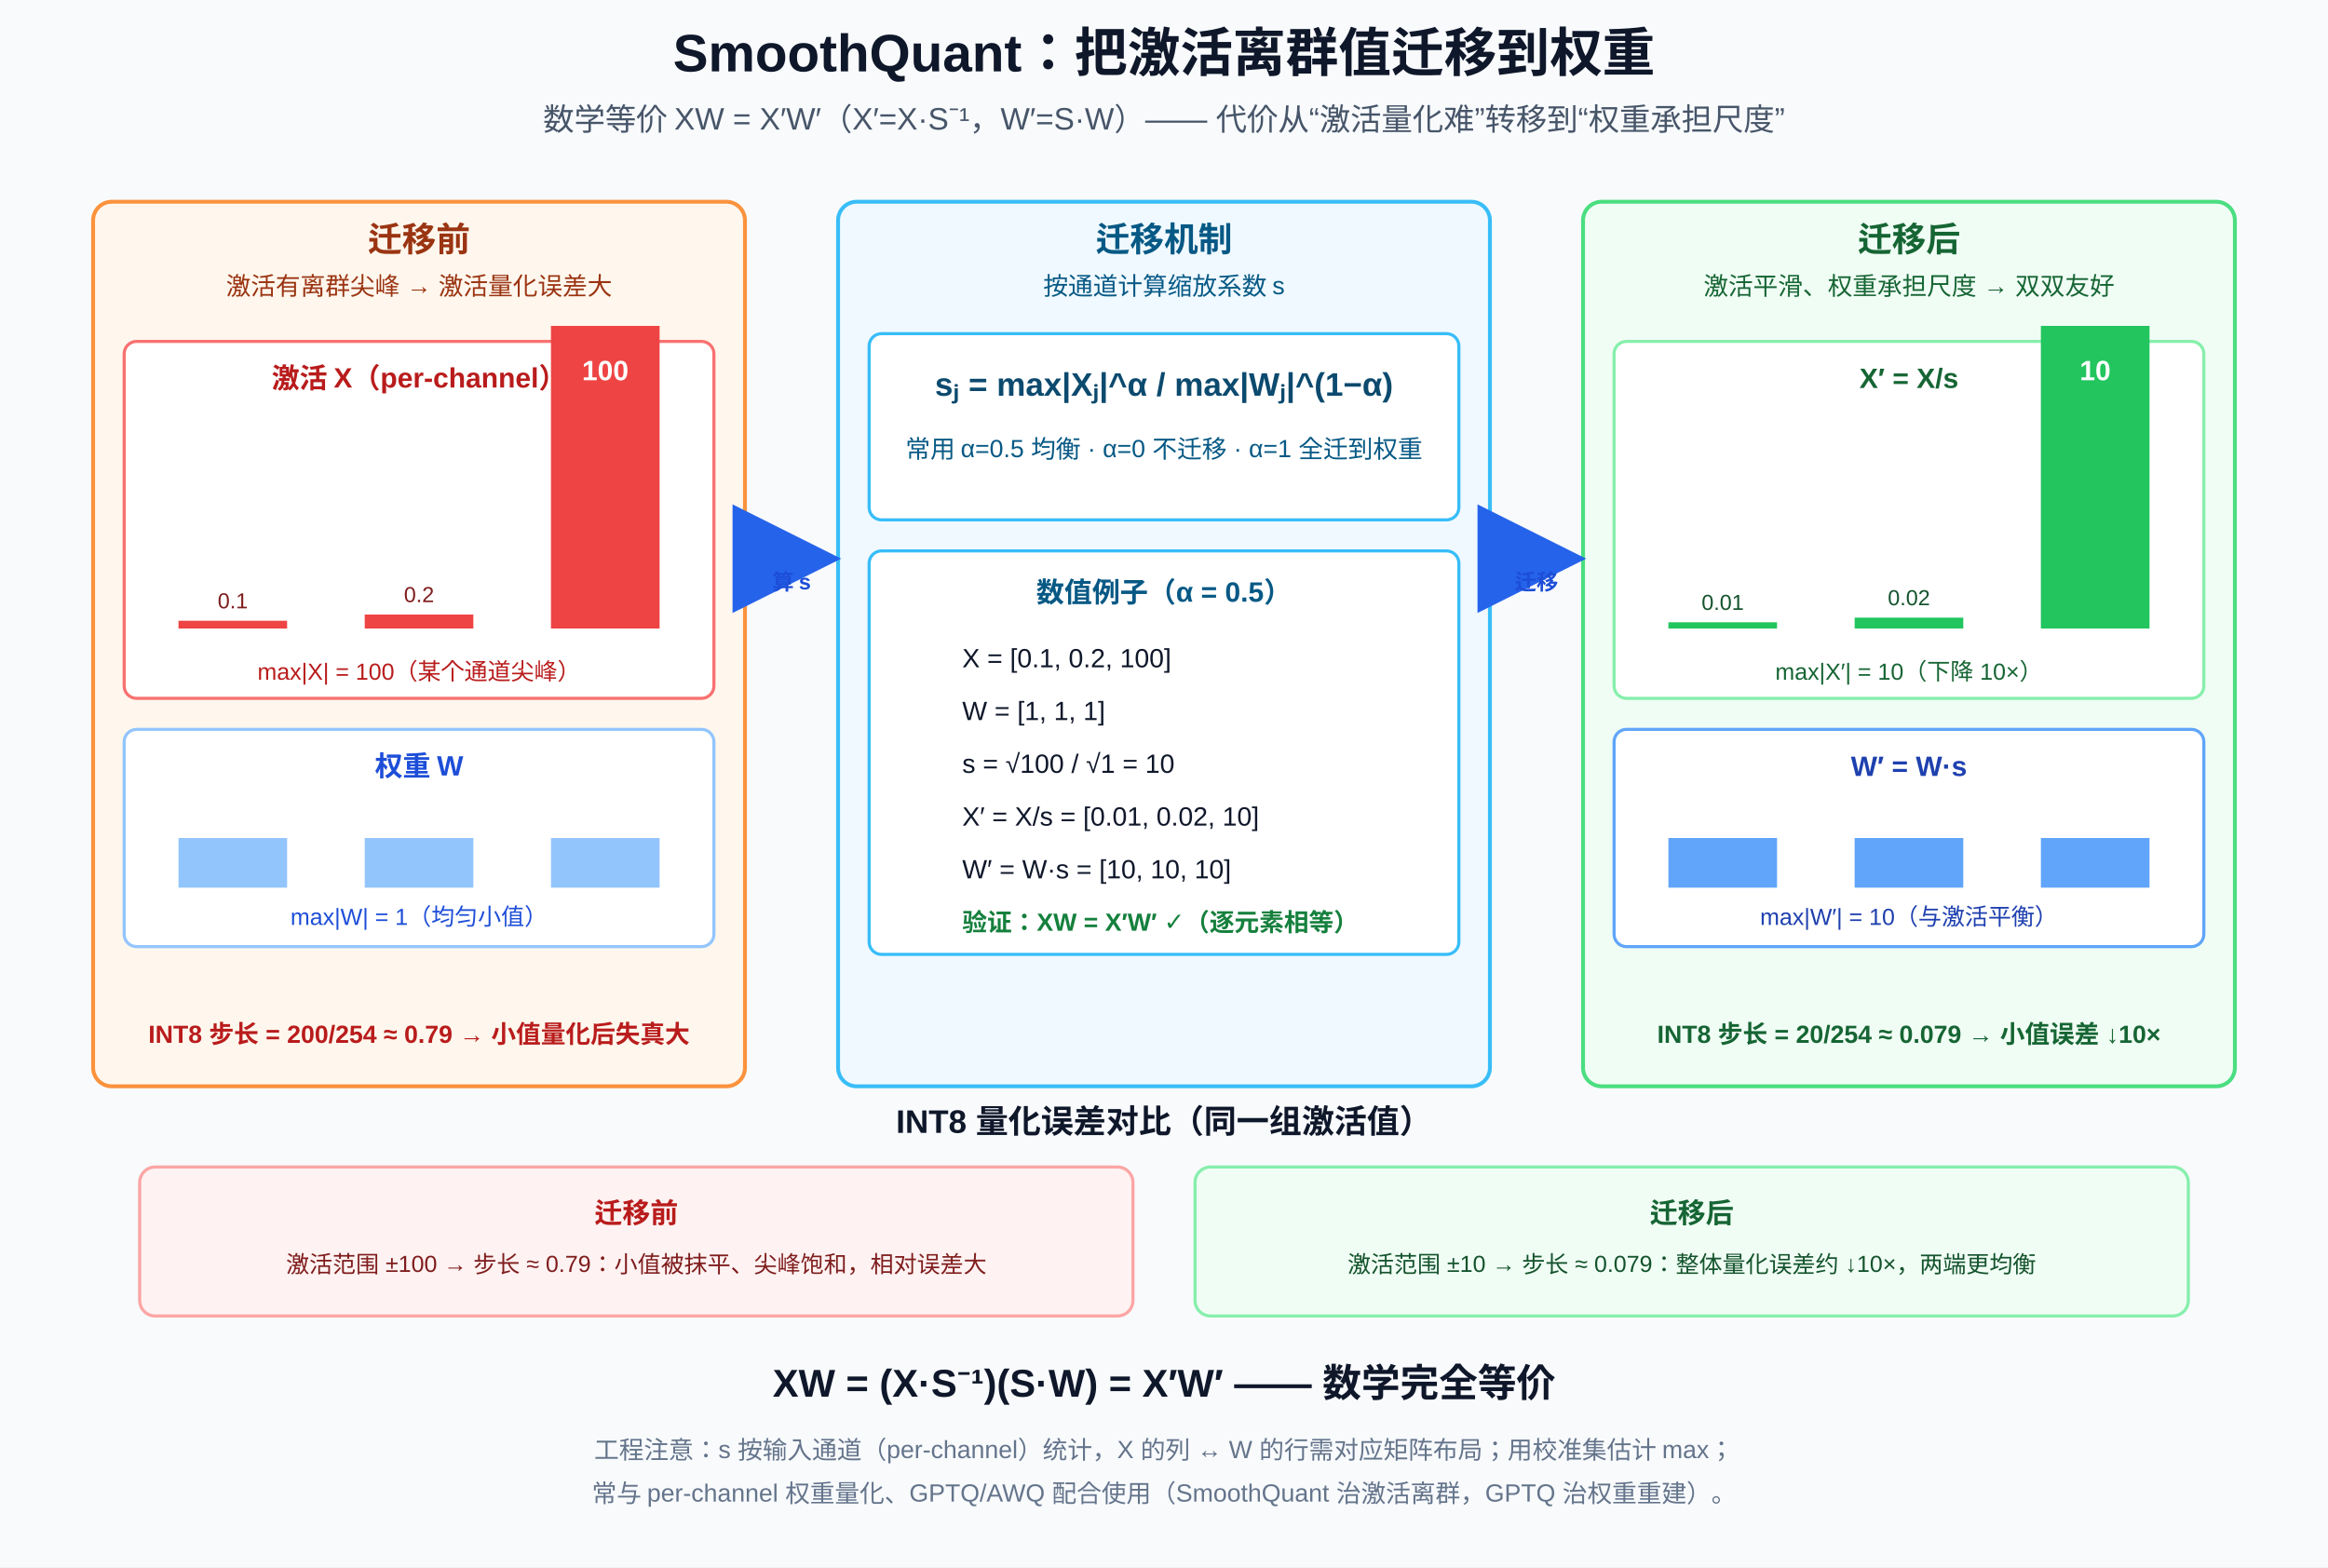
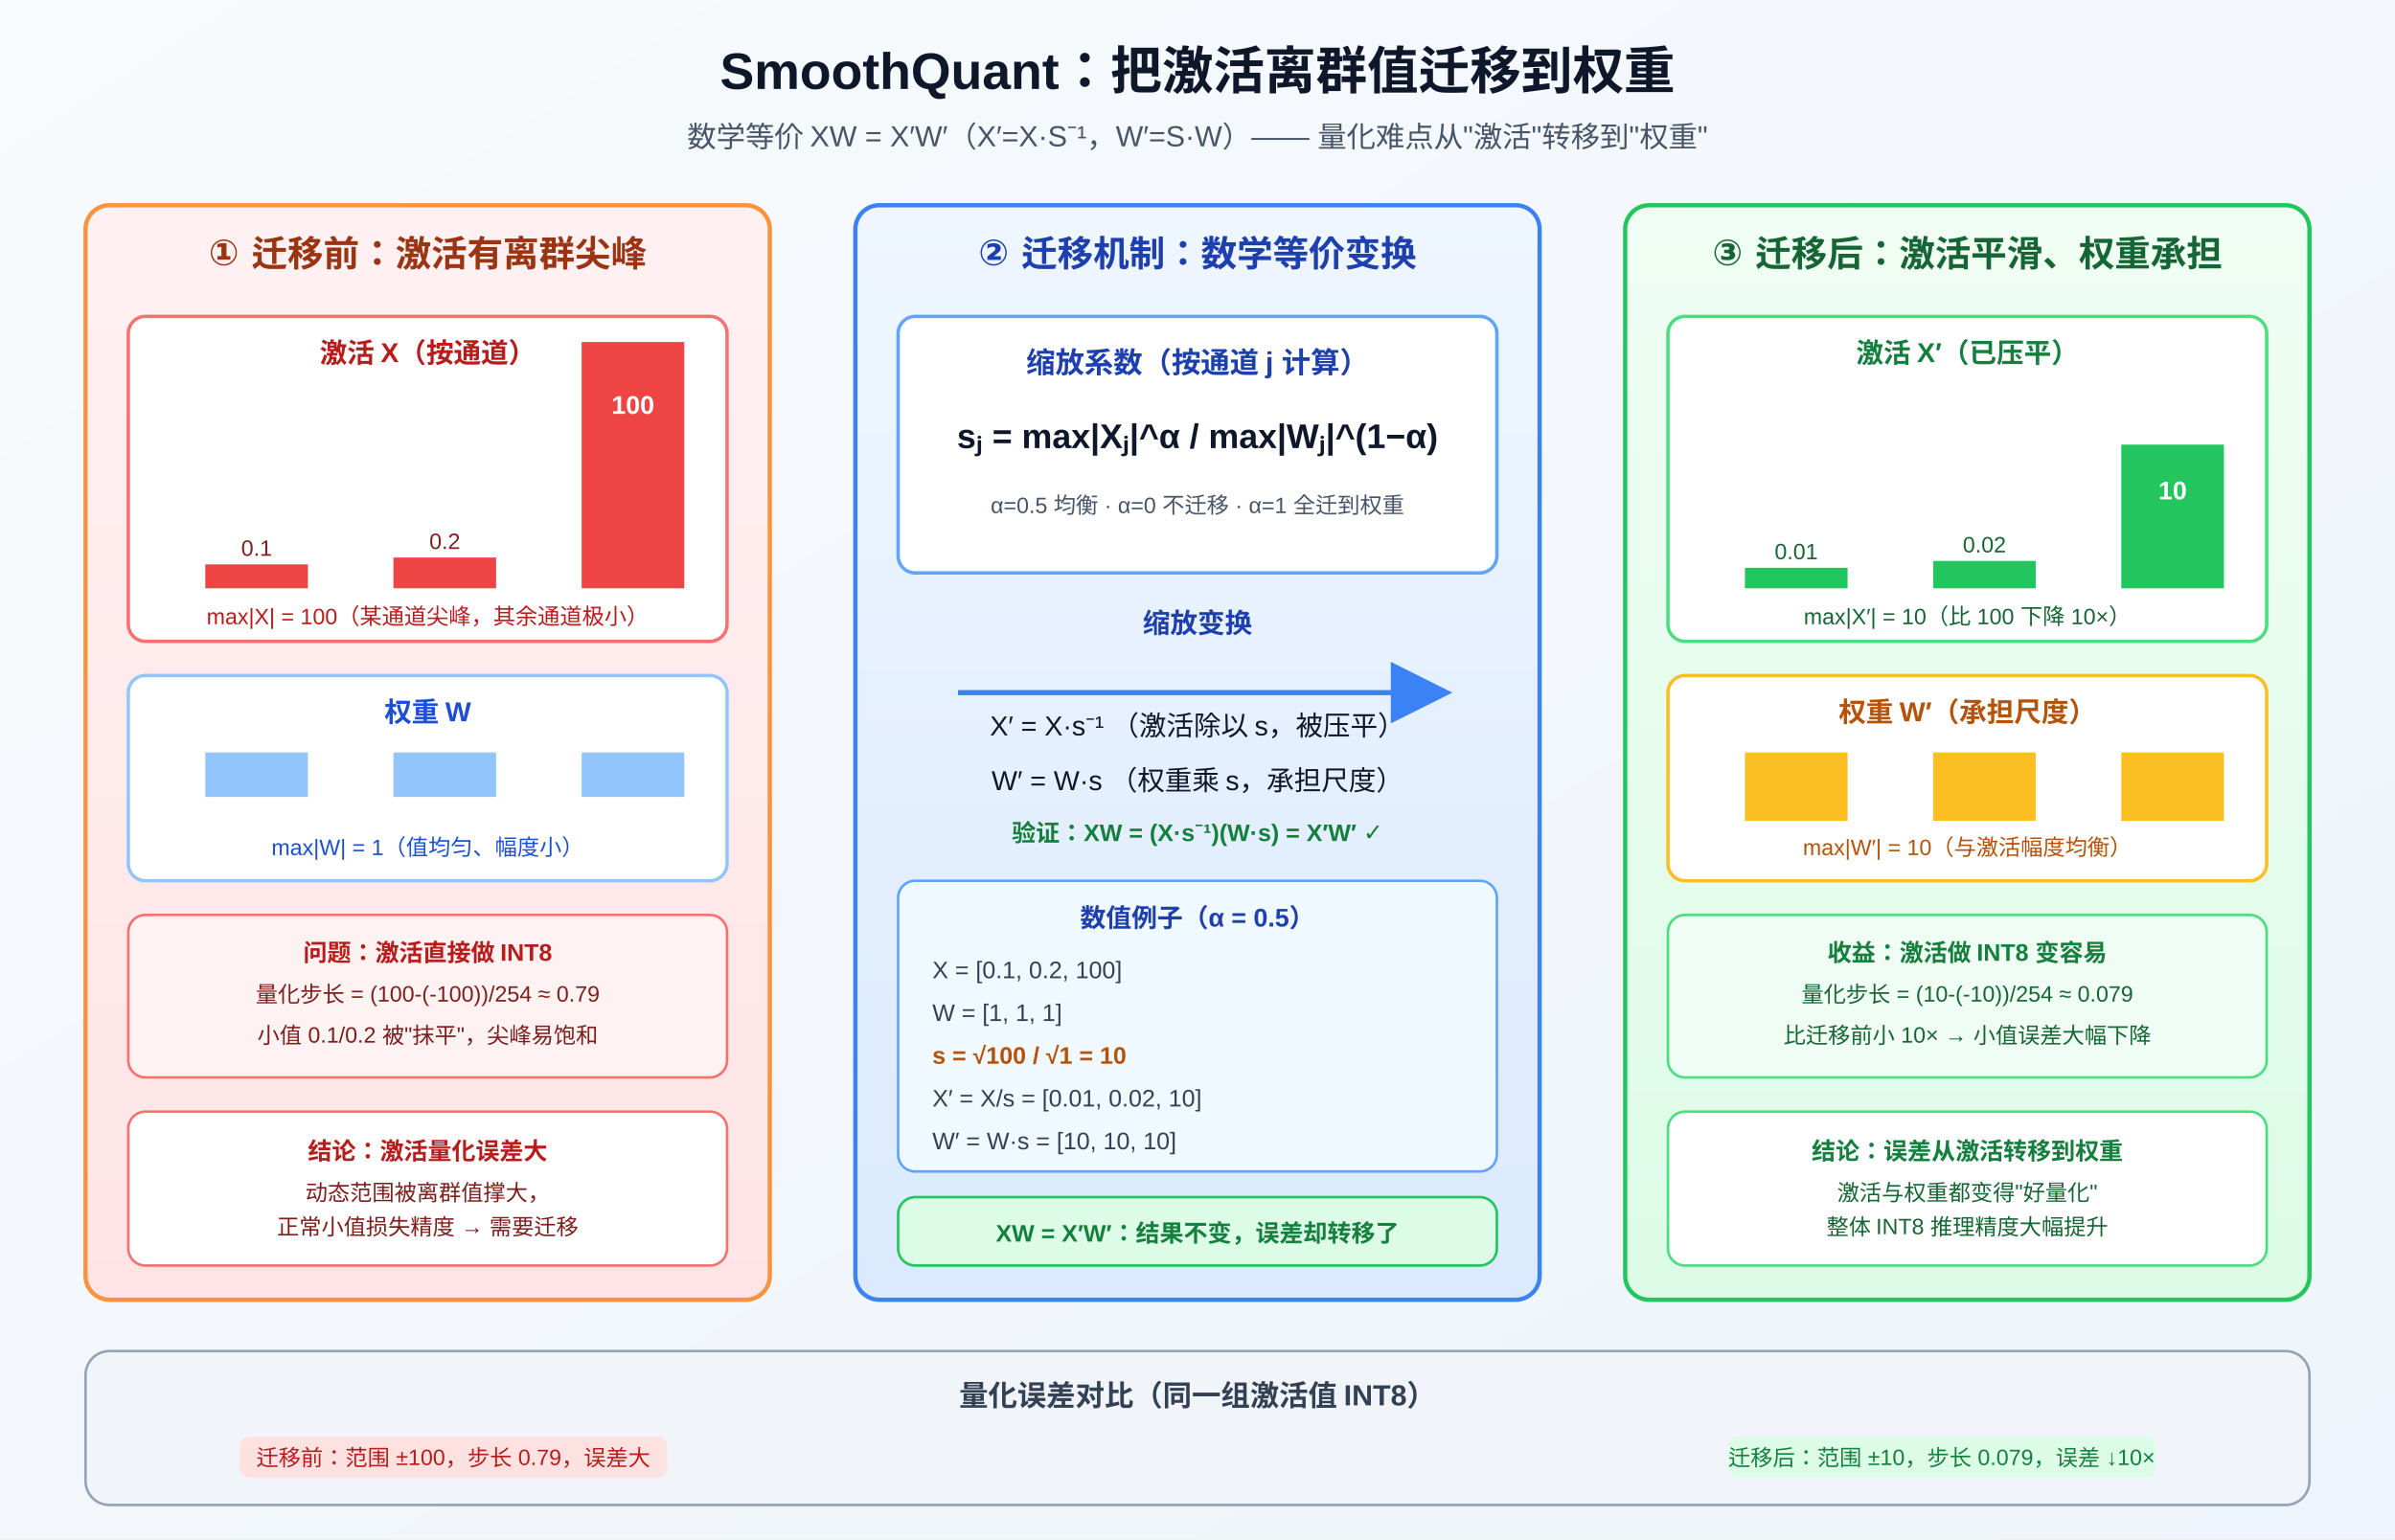
- <svg xmlns="http://www.w3.org/2000/svg" width="1500" height="1010" viewBox="0 0 1500 1010">
-   <rect width="1500" height="1010" fill="#f8fafc" />
-   <g font-family="Microsoft YaHei,PingFang SC,Noto Sans SC,Arial,sans-serif">
-     <text x="750" y="46" text-anchor="middle" font-size="34" font-weight="bold" fill="#0f172a">SmoothQuant：把激活离群值迁移到权重</text>
-     <text x="750" y="84" text-anchor="middle" font-size="20" fill="#475569">数学等价 XW = X′W′（X′=X·S⁻¹，W′=S·W）—— 代价从“激活量化难”转移到“权重承担尺度”</text>
-     <rect x="60" y="130" width="420" height="570" rx="12" fill="#fff7ed" stroke="#fb923c" stroke-width="2.5" />
-     <text x="270" y="162" text-anchor="middle" font-size="22" font-weight="bold" fill="#9a3412">迁移前</text>
-     <text x="270" y="190" text-anchor="middle" font-size="16" fill="#9a3412">激活有离群尖峰 → 激活量化误差大</text>
-     <rect x="80" y="220" width="380" height="230" rx="8" fill="#ffffff" stroke="#f87171" stroke-width="2" />
-     <text x="270" y="250" text-anchor="middle" font-size="18" font-weight="bold" fill="#b91c1c">激活 X（per-channel）</text>
-     <rect x="115" y="400" width="70" height="5" fill="#ef4444" />
-     <text x="150" y="392" text-anchor="middle" font-size="14" fill="#7f1d1d">0.1</text>
-     <rect x="235" y="396" width="70" height="9" fill="#ef4444" />
-     <text x="270" y="388" text-anchor="middle" font-size="14" fill="#7f1d1d">0.2</text>
-     <rect x="355" y="210" width="70" height="195" fill="#ef4444" />
-     <text x="390" y="245" text-anchor="middle" font-size="18" font-weight="bold" fill="#ffffff">100</text>
-     <text x="270" y="438" text-anchor="middle" font-size="15" fill="#b91c1c">max|X| = 100（某个通道尖峰）</text>
-     <rect x="80" y="470" width="380" height="140" rx="8" fill="#ffffff" stroke="#93c5fd" stroke-width="2" />
-     <text x="270" y="500" text-anchor="middle" font-size="18" font-weight="bold" fill="#1d4ed8">权重 W</text>
-     <rect x="115" y="540" width="70" height="32" fill="#93c5fd" />
-     <rect x="235" y="540" width="70" height="32" fill="#93c5fd" />
-     <rect x="355" y="540" width="70" height="32" fill="#93c5fd" />
-     <text x="270" y="596" text-anchor="middle" font-size="15" fill="#1d4ed8">max|W| = 1（均匀小值）</text>
-     <text x="270" y="672" text-anchor="middle" font-size="16" font-weight="bold" fill="#b91c1c">INT8 步长 = 200/254 ≈ 0.79 → 小值量化后失真大</text>
-     <rect x="540" y="130" width="420" height="570" rx="12" fill="#f0f9ff" stroke="#38bdf8" stroke-width="2.5" />
-     <text x="750" y="162" text-anchor="middle" font-size="22" font-weight="bold" fill="#075985">迁移机制</text>
-     <text x="750" y="190" text-anchor="middle" font-size="16" fill="#075985">按通道计算缩放系数 s</text>
-     <rect x="560" y="215" width="380" height="120" rx="8" fill="#ffffff" stroke="#38bdf8" stroke-width="2" />
-     <text x="750" y="255" text-anchor="middle" font-size="21" font-weight="bold" fill="#0c4a6e">sⱼ = max|Xⱼ|^α / max|Wⱼ|^(1−α)</text>
-     <text x="750" y="295" text-anchor="middle" font-size="16" fill="#075985">常用 α=0.5 均衡 · α=0 不迁移 · α=1 全迁到权重</text>
-     <rect x="560" y="355" width="380" height="260" rx="8" fill="#ffffff" stroke="#38bdf8" stroke-width="2" />
-     <text x="750" y="388" text-anchor="middle" font-size="18" font-weight="bold" fill="#075985">数值例子（α = 0.5）</text>
-     <text x="620" y="430" font-size="17" fill="#0f172a">X = [0.1, 0.2, 100]</text>
-     <text x="620" y="464" font-size="17" fill="#0f172a">W = [1, 1, 1]</text>
-     <text x="620" y="498" font-size="17" fill="#0f172a">s = √100 / √1 = 10</text>
-     <text x="620" y="532" font-size="17" fill="#0f172a">X′ = X/s = [0.01, 0.02, 10]</text>
-     <text x="620" y="566" font-size="17" fill="#0f172a">W′ = W·s = [10, 10, 10]</text>
-     <text x="620" y="600" font-size="16" font-weight="bold" fill="#15803d">验证：XW = X′W′ ✓（逐元素相等）</text>
-     <rect x="1020" y="130" width="420" height="570" rx="12" fill="#f0fdf4" stroke="#4ade80" stroke-width="2.5" />
-     <text x="1230" y="162" text-anchor="middle" font-size="22" font-weight="bold" fill="#166534">迁移后</text>
-     <text x="1230" y="190" text-anchor="middle" font-size="16" fill="#166534">激活平滑、权重承担尺度 → 双双友好</text>
-     <rect x="1040" y="220" width="380" height="230" rx="8" fill="#ffffff" stroke="#86efac" stroke-width="2" />
-     <text x="1230" y="250" text-anchor="middle" font-size="18" font-weight="bold" fill="#166534">X′ = X/s</text>
-     <rect x="1075" y="401" width="70" height="4" fill="#22c55e" />
-     <text x="1110" y="393" text-anchor="middle" font-size="14" fill="#14532d">0.01</text>
-     <rect x="1195" y="398" width="70" height="7" fill="#22c55e" />
-     <text x="1230" y="390" text-anchor="middle" font-size="14" fill="#14532d">0.02</text>
-     <rect x="1315" y="210" width="70" height="195" fill="#22c55e" />
-     <text x="1350" y="245" text-anchor="middle" font-size="18" font-weight="bold" fill="#ffffff">10</text>
-     <text x="1230" y="438" text-anchor="middle" font-size="15" fill="#166534">max|X′| = 10（下降 10×）</text>
-     <rect x="1040" y="470" width="380" height="140" rx="8" fill="#ffffff" stroke="#60a5fa" stroke-width="2" />
-     <text x="1230" y="500" text-anchor="middle" font-size="18" font-weight="bold" fill="#1e40af">W′ = W·s</text>
-     <rect x="1075" y="540" width="70" height="32" fill="#60a5fa" />
-     <rect x="1195" y="540" width="70" height="32" fill="#60a5fa" />
-     <rect x="1315" y="540" width="70" height="32" fill="#60a5fa" />
-     <text x="1230" y="596" text-anchor="middle" font-size="15" fill="#1e40af">max|W′| = 10（与激活平衡）</text>
-     <text x="1230" y="672" text-anchor="middle" font-size="16" font-weight="bold" fill="#166534">INT8 步长 = 20/254 ≈ 0.079 → 小值误差 ↓10×</text>
-     <defs>
-       <marker id="ar" markerWidth="14" markerHeight="14" refX="12" refY="7" orient="auto">
-         <path d="M0,0 L14,7 L0,14 Z" fill="#2563eb" />
-       </marker>
-     </defs>
-     <path d="M488 360 L532 360" stroke="#2563eb" stroke-width="5" marker-end="url(#ar)" />
-     <text x="510" y="380" text-anchor="middle" font-size="14" font-weight="bold" fill="#1d4ed8">算 s</text>
-     <path d="M968 360 L1012 360" stroke="#2563eb" stroke-width="5" marker-end="url(#ar)" />
-     <text x="990" y="380" text-anchor="middle" font-size="14" font-weight="bold" fill="#1d4ed8">迁移</text>
-     <text x="750" y="730" text-anchor="middle" font-size="21" font-weight="bold" fill="#0f172a">INT8 量化误差对比（同一组激活值）</text>
-     <rect x="90" y="752" width="640" height="96" rx="10" fill="#fef2f2" stroke="#fca5a5" stroke-width="2" />
-     <text x="410" y="788" text-anchor="middle" font-size="18" font-weight="bold" fill="#b91c1c">迁移前</text>
-     <text x="410" y="820" text-anchor="middle" font-size="15" fill="#7f1d1d">激活范围 ±100 → 步长 ≈ 0.79：小值被抹平、尖峰饱和，相对误差大</text>
-     <rect x="770" y="752" width="640" height="96" rx="10" fill="#f0fdf4" stroke="#86efac" stroke-width="2" />
-     <text x="1090" y="788" text-anchor="middle" font-size="18" font-weight="bold" fill="#166534">迁移后</text>
-     <text x="1090" y="820" text-anchor="middle" font-size="15" fill="#14532d">激活范围 ±10 → 步长 ≈ 0.079：整体量化误差约 ↓10×，两端更均衡</text>
-     <text x="750" y="900" text-anchor="middle" font-size="25" font-weight="bold" fill="#0f172a">XW = (X·S⁻¹)(S·W) = X′W′ —— 数学完全等价</text>
-     <text x="750" y="940" text-anchor="middle" font-size="16" fill="#64748b">工程注意：s 按输入通道（per-channel）统计，X 的列 ↔ W 的行需对应矩阵布局；用校准集估计 max；</text>
-     <text x="750" y="968" text-anchor="middle" font-size="16" fill="#64748b">常与 per-channel 权重量化、GPTQ/AWQ 配合使用（SmoothQuant 治激活离群，GPTQ 治权重重建）。</text>
-   </g>
+ <svg xmlns="http://www.w3.org/2000/svg" width="1400" height="900" viewBox="0 0 1400 900" font-family="Microsoft YaHei, PingFang SC, Noto Sans SC, Arial, sans-serif">
+   <defs>
+     <linearGradient id="bgGrad" x1="0" y1="0" x2="1" y2="1">
+       <stop offset="0" stop-color="#f8fafc" />
+       <stop offset="1" stop-color="#eef4fb" />
+     </linearGradient>
+     <linearGradient id="cardRed" x1="0" y1="0" x2="0" y2="1">
+       <stop offset="0" stop-color="#fff1f2" />
+       <stop offset="1" stop-color="#ffe4e6" />
+     </linearGradient>
+     <linearGradient id="cardBlue" x1="0" y1="0" x2="0" y2="1">
+       <stop offset="0" stop-color="#eff6ff" />
+       <stop offset="1" stop-color="#dbeafe" />
+     </linearGradient>
+     <linearGradient id="cardGreen" x1="0" y1="0" x2="0" y2="1">
+       <stop offset="0" stop-color="#f0fdf4" />
+       <stop offset="1" stop-color="#dcfce7" />
+     </linearGradient>
+     <marker id="arrowBlue" markerWidth="12" markerHeight="12" refX="9" refY="6" orient="auto">
+       <path d="M0,0 L12,6 L0,12 Z" fill="#3b82f6" />
+     </marker>
+   </defs>
+   <rect x="0" y="0" width="1400" height="900" fill="url(#bgGrad)" />
+   <text x="700" y="52" text-anchor="middle" font-size="30" font-weight="bold" fill="#0f172a">SmoothQuant：把激活离群值迁移到权重</text>
+   <text x="700" y="86" text-anchor="middle" font-size="17" fill="#475569">数学等价 XW = X′W′（X′=X·S⁻¹，W′=S·W）—— 量化难点从"激活"转移到"权重"</text>
+   <rect x="50" y="120" width="400" height="640" rx="14" fill="url(#cardRed)" stroke="#fb923c" stroke-width="2.5" />
+   <text x="250" y="155" text-anchor="middle" font-size="21" font-weight="bold" fill="#9a3412">① 迁移前：激活有离群尖峰</text>
+   <rect x="75" y="185" width="350" height="190" rx="10" fill="#ffffff" stroke="#f87171" stroke-width="2" />
+   <text x="250" y="212" text-anchor="middle" font-size="16" font-weight="bold" fill="#b91c1c">激活 X（按通道）</text>
+   <rect x="120" y="330" width="60" height="14" fill="#ef4444" />
+   <text x="150" y="325" text-anchor="middle" font-size="13" fill="#7f1d1d">0.1</text>
+   <rect x="230" y="326" width="60" height="18" fill="#ef4444" />
+   <text x="260" y="321" text-anchor="middle" font-size="13" fill="#7f1d1d">0.2</text>
+   <rect x="340" y="200" width="60" height="144" fill="#ef4444" />
+   <text x="370" y="242" text-anchor="middle" font-size="15" font-weight="bold" fill="#ffffff">100</text>
+   <text x="250" y="365" text-anchor="middle" font-size="13" fill="#b91c1c">max|X| = 100（某通道尖峰，其余通道极小）</text>
+   <rect x="75" y="395" width="350" height="120" rx="10" fill="#ffffff" stroke="#93c5fd" stroke-width="2" />
+   <text x="250" y="422" text-anchor="middle" font-size="16" font-weight="bold" fill="#1d4ed8">权重 W</text>
+   <rect x="120" y="440" width="60" height="26" fill="#93c5fd" />
+   <rect x="230" y="440" width="60" height="26" fill="#93c5fd" />
+   <rect x="340" y="440" width="60" height="26" fill="#93c5fd" />
+   <text x="250" y="500" text-anchor="middle" font-size="13" fill="#1d4ed8">max|W| = 1（值均匀、幅度小）</text>
+   <rect x="75" y="535" width="350" height="95" rx="10" fill="#fef2f2" stroke="#f87171" stroke-width="1.5" />
+   <text x="250" y="562" text-anchor="middle" font-size="14" font-weight="bold" fill="#b91c1c">问题：激活直接做 INT8</text>
+   <text x="250" y="586" text-anchor="middle" font-size="13" fill="#7f1d1d">量化步长 = (100-(-100))/254 ≈ 0.79</text>
+   <text x="250" y="610" text-anchor="middle" font-size="13" fill="#7f1d1d">小值 0.1/0.2 被"抹平"，尖峰易饱和</text>
+   <rect x="75" y="650" width="350" height="90" rx="10" fill="#ffffff" stroke="#f87171" stroke-width="1.5" />
+   <text x="250" y="678" text-anchor="middle" font-size="14" font-weight="bold" fill="#b91c1c">结论：激活量化误差大</text>
+   <text x="250" y="702" text-anchor="middle" font-size="13" fill="#7f1d1d">动态范围被离群值撑大，</text>
+   <text x="250" y="722" text-anchor="middle" font-size="13" fill="#7f1d1d">正常小值损失精度 → 需要迁移</text>
+   <rect x="500" y="120" width="400" height="640" rx="14" fill="url(#cardBlue)" stroke="#3b82f6" stroke-width="2.5" />
+   <text x="700" y="155" text-anchor="middle" font-size="21" font-weight="bold" fill="#1e40af">② 迁移机制：数学等价变换</text>
+   <rect x="525" y="185" width="350" height="150" rx="10" fill="#ffffff" stroke="#60a5fa" stroke-width="2" />
+   <text x="700" y="218" text-anchor="middle" font-size="17" font-weight="bold" fill="#1e40af">缩放系数（按通道 j 计算）</text>
+   <text x="700" y="262" text-anchor="middle" font-size="20" font-weight="bold" fill="#0f172a">sⱼ = max|Xⱼ|^α / max|Wⱼ|^(1−α)</text>
+   <text x="700" y="300" text-anchor="middle" font-size="13" fill="#475569">α=0.5 均衡 · α=0 不迁移 · α=1 全迁到权重</text>
+   <text x="700" y="370" text-anchor="middle" font-size="16" font-weight="bold" fill="#1e40af">缩放变换</text>
+   <line x1="560" y1="405" x2="840" y2="405" stroke="#3b82f6" stroke-width="3" marker-end="url(#arrowBlue)" />
+   <text x="700" y="430" text-anchor="middle" font-size="16" fill="#0f172a">X′ = X·s⁻¹  （激活除以 s，被压平）</text>
+   <text x="700" y="462" text-anchor="middle" font-size="16" fill="#0f172a">W′ = W·s    （权重乘 s，承担尺度）</text>
+   <text x="700" y="492" text-anchor="middle" font-size="14" font-weight="bold" fill="#15803d">验证：XW = (X·s⁻¹)(W·s) = X′W′ ✓</text>
+   <rect x="525" y="515" width="350" height="170" rx="10" fill="#f0f9ff" stroke="#60a5fa" stroke-width="1.5" />
+   <text x="700" y="542" text-anchor="middle" font-size="15" font-weight="bold" fill="#1e40af">数值例子（α = 0.5）</text>
+   <text x="545" y="572" text-anchor="start" font-size="14" fill="#334155">X  = [0.1, 0.2, 100]</text>
+   <text x="545" y="597" text-anchor="start" font-size="14" fill="#334155">W  = [1, 1, 1]</text>
+   <text x="545" y="622" text-anchor="start" font-size="14" font-weight="bold" fill="#b45309">s  = √100 / √1 = 10</text>
+   <text x="545" y="647" text-anchor="start" font-size="14" fill="#334155">X′ = X/s = [0.01, 0.02, 10]</text>
+   <text x="545" y="672" text-anchor="start" font-size="14" fill="#334155">W′ = W·s = [10, 10, 10]</text>
+   <rect x="525" y="700" width="350" height="40" rx="10" fill="#dcfce7" stroke="#22c55e" stroke-width="1.5" />
+   <text x="700" y="726" text-anchor="middle" font-size="14" font-weight="bold" fill="#15803d">XW = X′W′：结果不变，误差却转移了</text>
+   <rect x="950" y="120" width="400" height="640" rx="14" fill="url(#cardGreen)" stroke="#22c55e" stroke-width="2.5" />
+   <text x="1150" y="155" text-anchor="middle" font-size="21" font-weight="bold" fill="#166534">③ 迁移后：激活平滑、权重承担</text>
+   <rect x="975" y="185" width="350" height="190" rx="10" fill="#ffffff" stroke="#4ade80" stroke-width="2" />
+   <text x="1150" y="212" text-anchor="middle" font-size="16" font-weight="bold" fill="#15803d">激活 X′（已压平）</text>
+   <rect x="1020" y="332" width="60" height="12" fill="#22c55e" />
+   <text x="1050" y="327" text-anchor="middle" font-size="13" fill="#166534">0.01</text>
+   <rect x="1130" y="328" width="60" height="16" fill="#22c55e" />
+   <text x="1160" y="323" text-anchor="middle" font-size="13" fill="#166534">0.02</text>
+   <rect x="1240" y="260" width="60" height="84" fill="#22c55e" />
+   <text x="1270" y="292" text-anchor="middle" font-size="15" font-weight="bold" fill="#ffffff">10</text>
+   <text x="1150" y="365" text-anchor="middle" font-size="13" fill="#166534">max|X′| = 10（比 100 下降 10×）</text>
+   <rect x="975" y="395" width="350" height="120" rx="10" fill="#ffffff" stroke="#fbbf24" stroke-width="2" />
+   <text x="1150" y="422" text-anchor="middle" font-size="16" font-weight="bold" fill="#b45309">权重 W′（承担尺度）</text>
+   <rect x="1020" y="440" width="60" height="40" fill="#fbbf24" />
+   <rect x="1130" y="440" width="60" height="40" fill="#fbbf24" />
+   <rect x="1240" y="440" width="60" height="40" fill="#fbbf24" />
+   <text x="1150" y="500" text-anchor="middle" font-size="13" fill="#b45309">max|W′| = 10（与激活幅度均衡）</text>
+   <rect x="975" y="535" width="350" height="95" rx="10" fill="#f0fdf4" stroke="#4ade80" stroke-width="1.5" />
+   <text x="1150" y="562" text-anchor="middle" font-size="14" font-weight="bold" fill="#15803d">收益：激活做 INT8 变容易</text>
+   <text x="1150" y="586" text-anchor="middle" font-size="13" fill="#166534">量化步长 = (10-(-10))/254 ≈ 0.079</text>
+   <text x="1150" y="610" text-anchor="middle" font-size="13" fill="#166534">比迁移前小 10× → 小值误差大幅下降</text>
+   <rect x="975" y="650" width="350" height="90" rx="10" fill="#ffffff" stroke="#4ade80" stroke-width="1.5" />
+   <text x="1150" y="678" text-anchor="middle" font-size="14" font-weight="bold" fill="#15803d">结论：误差从激活转移到权重</text>
+   <text x="1150" y="702" text-anchor="middle" font-size="13" fill="#166534">激活与权重都变得"好量化"</text>
+   <text x="1150" y="722" text-anchor="middle" font-size="13" fill="#166534">整体 INT8 推理精度大幅提升</text>
+   <rect x="50" y="790" width="1300" height="90" rx="14" fill="#f1f5f9" stroke="#94a3b8" stroke-width="1.5" />
+   <text x="700" y="822" text-anchor="middle" font-size="17" font-weight="bold" fill="#334155">量化误差对比（同一组激活值 INT8）</text>
+   <rect x="140" y="840" width="250" height="24" rx="6" fill="#fee2e2" />
+   <text x="265" y="857" text-anchor="middle" font-size="13" fill="#b91c1c">迁移前：范围 ±100，步长 0.79，误差大</text>
+   <rect x="1010" y="840" width="250" height="24" rx="6" fill="#dcfce7" />
+   <text x="1135" y="857" text-anchor="middle" font-size="13" fill="#15803d">迁移后：范围 ±10，步长 0.079，误差 ↓10×</text>
</svg>
